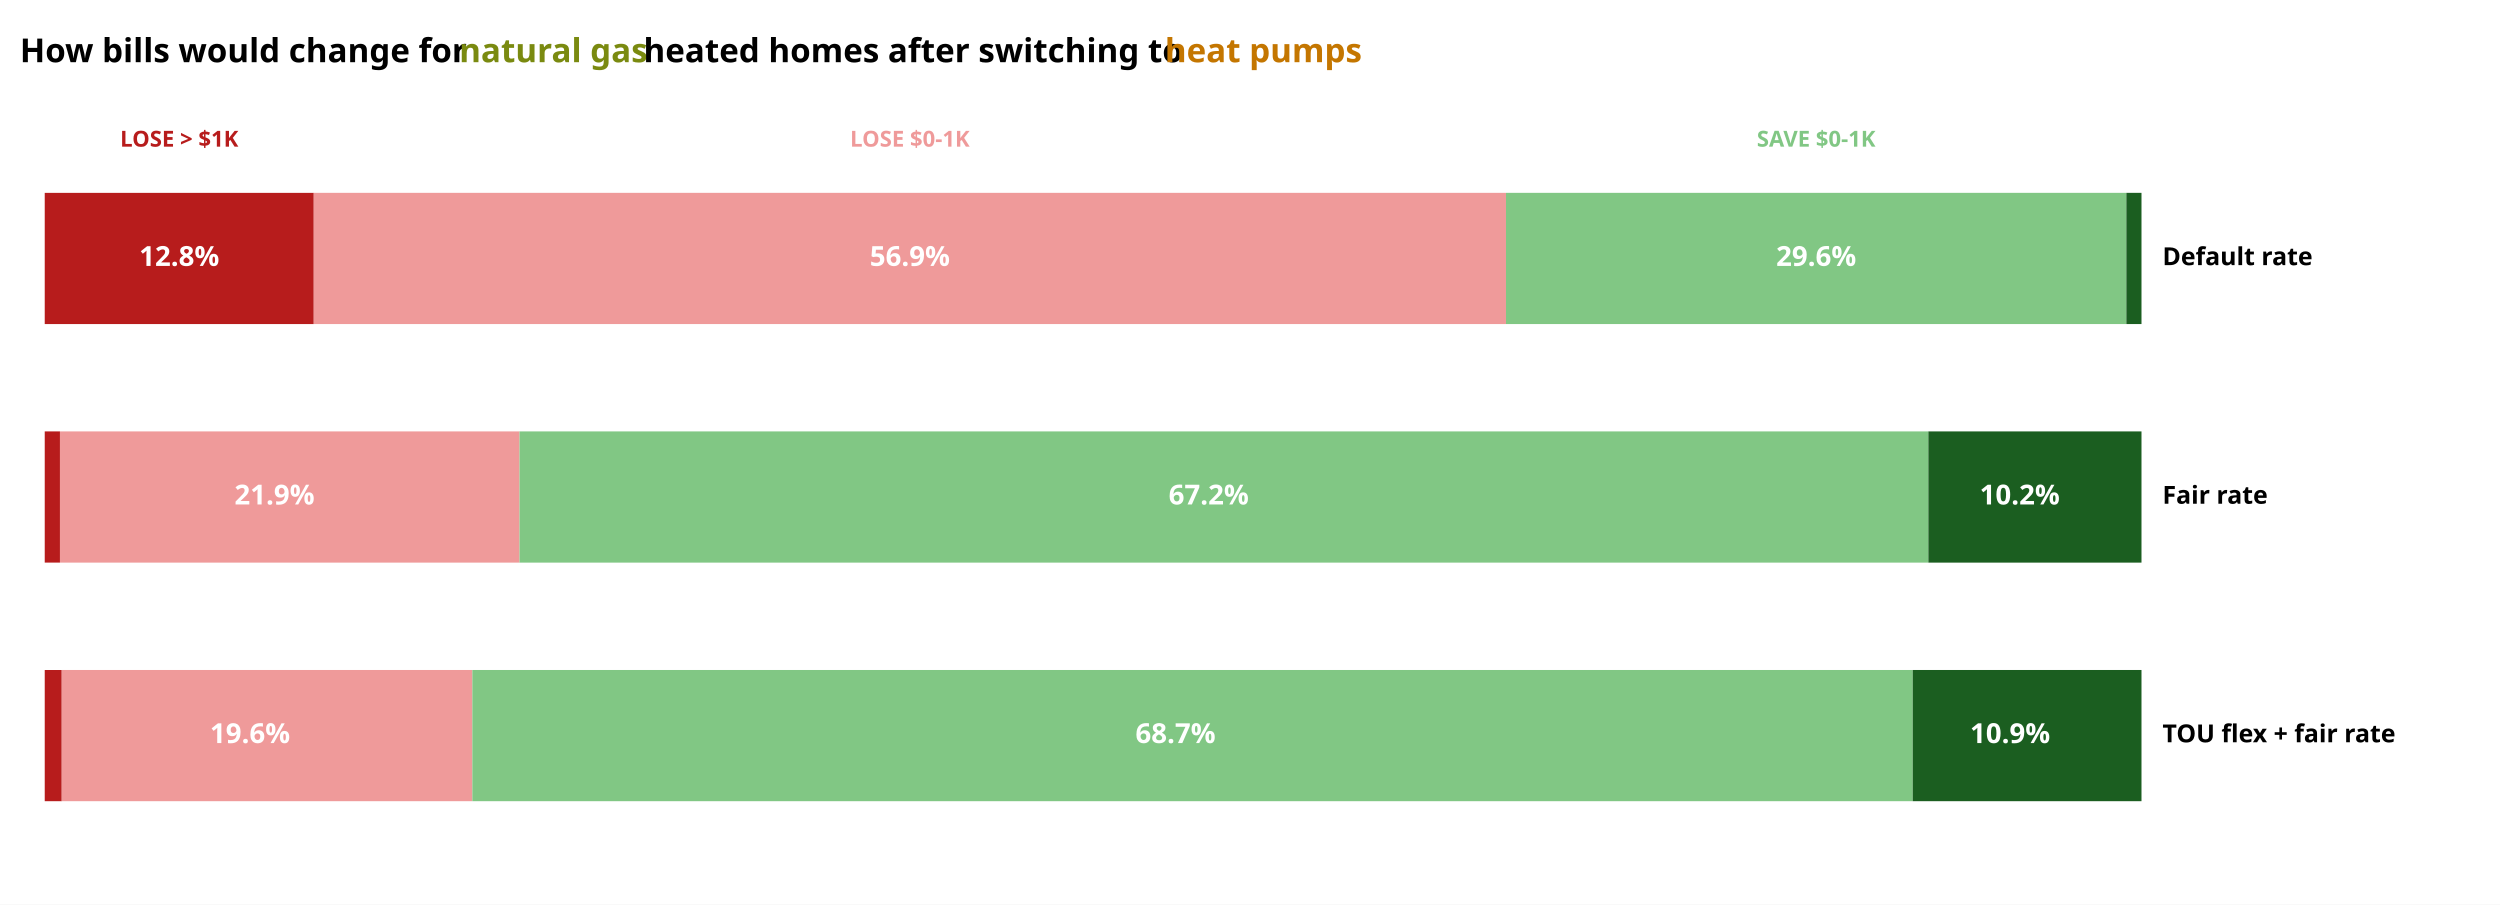
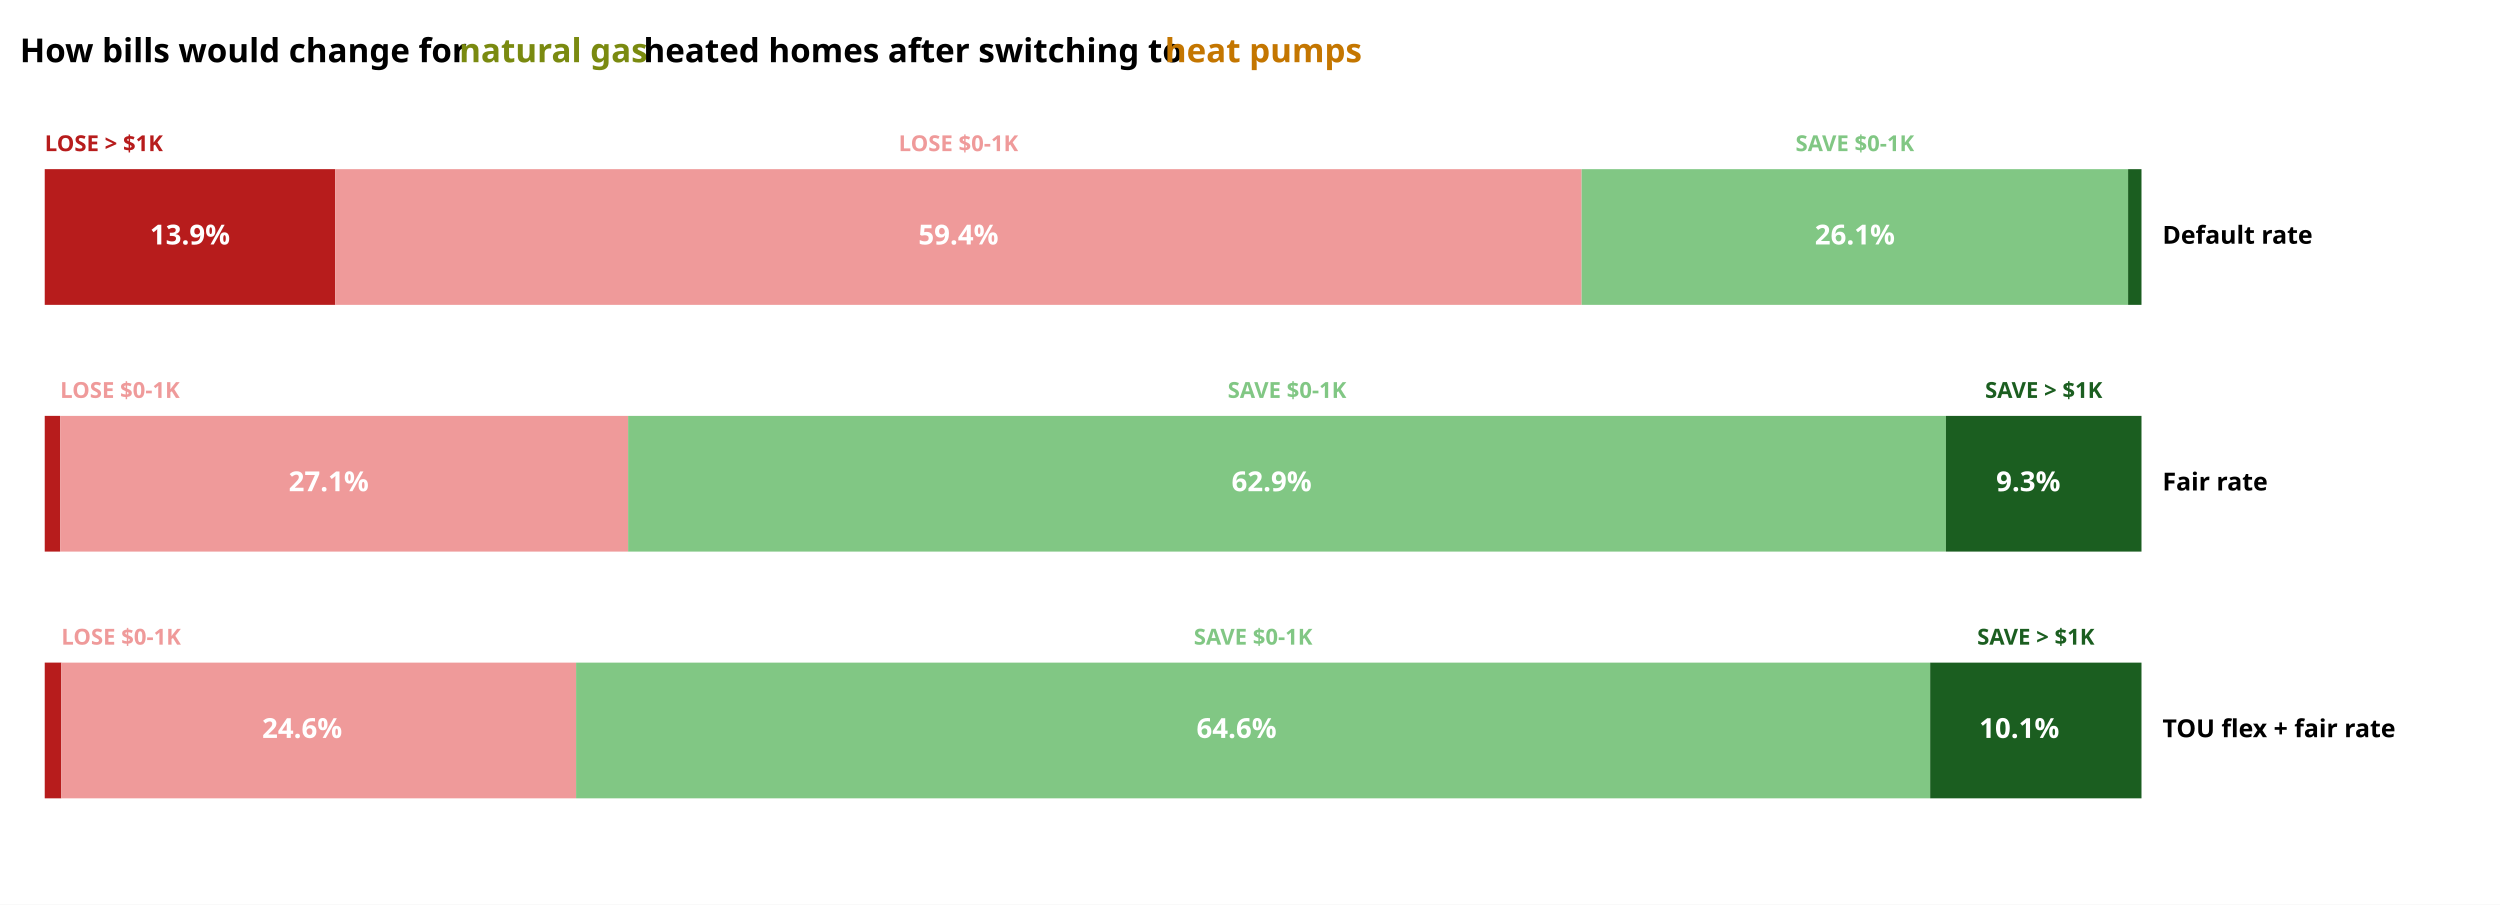
<svg xmlns="http://www.w3.org/2000/svg" width="905.4pt" height="327.6pt" viewBox="0 0 905.4 327.6" version="1.1">
  <defs>
    <style type="text/css">*{stroke-linejoin: round; stroke-linecap: butt}</style>
  </defs>
  <g id="figure_1">
    <g id="patch_1">
      <path d="M 0 327.6 L 905.4 327.6 L 905.4 0 L 0 0 z " style="fill: #ffffff" />
    </g>
    <g id="axes_1">
      <g id="patch_2">
        <path d="M 16.2 320.4 L 898.2 320.4 L 898.2 7.2 L 16.2 7.2 z " style="fill: #ffffff" />
      </g>
      <g id="matplotlib.axis_1">
        <g id="xtick_1" />
        <g id="xtick_2" />
        <g id="xtick_3" />
        <g id="xtick_4" />
        <g id="xtick_5" />
        <g id="xtick_6" />
        <g id="xtick_7" />
        <g id="xtick_8" />
      </g>
      <g id="matplotlib.axis_2">
        <g id="ytick_1" />
        <g id="ytick_2" />
        <g id="ytick_3" />
      </g>
      <g id="PolyCollection_1">
-         <path d="M 16.2 290.16 L 16.2 242.64 L 22.359 242.64 L 22.359 290.16 z " clip-path="url(#p7b52d1cdb2)" style="fill: #b71c1c" />
-         <path d="M 22.359 290.16 L 22.359 242.64 L 171.064 242.64 L 171.064 290.16 z " clip-path="url(#p7b52d1cdb2)" style="fill: #ef9a9a" />
-         <path d="M 171.064 290.16 L 171.064 242.64 L 692.71 242.64 L 692.71 290.16 z " clip-path="url(#p7b52d1cdb2)" style="fill: #81c784" />
-         <path d="M 692.71 290.16 L 692.71 242.64 L 775.563 242.64 L 775.563 290.16 z " clip-path="url(#p7b52d1cdb2)" style="fill: #1b5e20" />
-         <path d="M 16.2 203.76 L 16.2 156.24 L 21.715 156.24 L 21.715 203.76 z " clip-path="url(#p7b52d1cdb2)" style="fill: #b71c1c" />
-         <path d="M 21.715 203.76 L 21.715 156.24 L 188.149 156.24 L 188.149 203.76 z " clip-path="url(#p7b52d1cdb2)" style="fill: #ef9a9a" />
-         <path d="M 188.149 203.76 L 188.149 156.24 L 698.381 156.24 L 698.381 203.76 z " clip-path="url(#p7b52d1cdb2)" style="fill: #81c784" />
-         <path d="M 698.381 203.76 L 698.381 156.24 L 775.563 156.24 L 775.563 203.76 z " clip-path="url(#p7b52d1cdb2)" style="fill: #1b5e20" />
-         <path d="M 16.2 117.36 L 16.2 69.84 L 113.63 69.84 L 113.63 117.36 z " clip-path="url(#p7b52d1cdb2)" style="fill: #b71c1c" />
-         <path d="M 113.63 117.36 L 113.63 69.84 L 545.407 69.84 L 545.407 117.36 z " clip-path="url(#p7b52d1cdb2)" style="fill: #ef9a9a" />
-         <path d="M 545.407 117.36 L 545.407 69.84 L 770.082 69.84 L 770.082 117.36 z " clip-path="url(#p7b52d1cdb2)" style="fill: #81c784" />
-         <path d="M 770.082 117.36 L 770.082 69.84 L 775.563 69.84 L 775.563 117.36 z " clip-path="url(#p7b52d1cdb2)" style="fill: #1b5e20" />
+         <path d="M 16.2 289.125 L 16.2 239.978 L 22.202 239.978 L 22.202 289.125 z " clip-path="url(#p8ac77666e9)" style="fill: #b71c1c" />
+         <path d="M 22.202 289.125 L 22.202 239.978 L 208.635 239.978 L 208.635 289.125 z " clip-path="url(#p8ac77666e9)" style="fill: #ef9a9a" />
+         <path d="M 208.635 289.125 L 208.635 239.978 L 699.03 239.978 L 699.03 289.125 z " clip-path="url(#p8ac77666e9)" style="fill: #81c784" />
+         <path d="M 699.03 289.125 L 699.03 239.978 L 775.563 239.978 L 775.563 289.125 z " clip-path="url(#p8ac77666e9)" style="fill: #1b5e20" />
+         <path d="M 16.2 199.767 L 16.2 150.62 L 21.784 150.62 L 21.784 199.767 z " clip-path="url(#p8ac77666e9)" style="fill: #b71c1c" />
+         <path d="M 21.784 199.767 L 21.784 150.62 L 227.476 150.62 L 227.476 199.767 z " clip-path="url(#p8ac77666e9)" style="fill: #ef9a9a" />
+         <path d="M 227.476 199.767 L 227.476 150.62 L 704.739 150.62 L 704.739 199.767 z " clip-path="url(#p8ac77666e9)" style="fill: #81c784" />
+         <path d="M 704.739 199.767 L 704.739 150.62 L 775.563 150.62 L 775.563 199.767 z " clip-path="url(#p8ac77666e9)" style="fill: #1b5e20" />
+         <path d="M 16.2 110.409 L 16.2 61.262 L 121.413 61.262 L 121.413 110.409 z " clip-path="url(#p8ac77666e9)" style="fill: #b71c1c" />
+         <path d="M 121.413 110.409 L 121.413 61.262 L 572.798 61.262 L 572.798 110.409 z " clip-path="url(#p8ac77666e9)" style="fill: #ef9a9a" />
+         <path d="M 572.798 110.409 L 572.798 61.262 L 770.709 61.262 L 770.709 110.409 z " clip-path="url(#p8ac77666e9)" style="fill: #81c784" />
+         <path d="M 770.709 110.409 L 770.709 61.262 L 775.563 61.262 L 775.563 110.409 z " clip-path="url(#p8ac77666e9)" style="fill: #1b5e20" />
      </g>
      <g id="text_1">
-         <g clip-path="url(#p7b52d1cdb2)">
-           <text style="font-weight: 700; font-size: 10px; font-family: 'IBM Plex Sans'; text-anchor: middle; fill: #ffffff" x="727.978" y="269.1" transform="rotate(-0 727.9775 269.1)">10.9%</text>
+         <g clip-path="url(#p8ac77666e9)">
+           <text style="font-weight: 700; font-size: 10px; font-family: 'IBM Plex Sans'; text-anchor: middle; fill: #ffffff" x="731.294" y="267.251" transform="rotate(-0 731.2944 267.2512)">10.1%</text>
        </g>
      </g>
      <g id="text_2">
-         <g clip-path="url(#p7b52d1cdb2)">
-           <text style="font-weight: 700; font-size: 10px; font-family: 'IBM Plex Sans'; text-anchor: middle; fill: #ffffff" x="731.457" y="182.7" transform="rotate(-0 731.4574 182.7)">10.2%</text>
+         <g clip-path="url(#p8ac77666e9)">
+           <text style="font-weight: 700; font-size: 10px; font-family: 'IBM Plex Sans'; text-anchor: middle; fill: #ffffff" x="734.567" y="177.893" transform="rotate(-0 734.5668 177.8932)">9.3%</text>
        </g>
      </g>
      <g id="text_3">
-         <g clip-path="url(#p7b52d1cdb2)">
-           <text style="font-weight: 700; font-size: 10px; font-family: 'IBM Plex Sans'; text-anchor: middle; fill: #ffffff" x="425.728" y="269.1" transform="rotate(-0 425.728 269.1)">68.7%</text>
+         <g clip-path="url(#p8ac77666e9)">
+           <text style="font-weight: 700; font-size: 10px; font-family: 'IBM Plex Sans'; text-anchor: middle; fill: #ffffff" x="447.83" y="267.251" transform="rotate(-0 447.8303 267.2512)">64.6%</text>
        </g>
      </g>
      <g id="text_4">
-         <g clip-path="url(#p7b52d1cdb2)">
-           <text style="font-weight: 700; font-size: 10px; font-family: 'IBM Plex Sans'; text-anchor: middle; fill: #ffffff" x="437.75" y="182.7" transform="rotate(-0 437.7502 182.7)">67.2%</text>
+         <g clip-path="url(#p8ac77666e9)">
+           <text style="font-weight: 700; font-size: 10px; font-family: 'IBM Plex Sans'; text-anchor: middle; fill: #ffffff" x="460.523" y="177.893" transform="rotate(-0 460.5234 177.8932)">62.9%</text>
        </g>
      </g>
      <g id="text_5">
-         <g clip-path="url(#p7b52d1cdb2)">
-           <text style="font-weight: 700; font-size: 10px; font-family: 'IBM Plex Sans'; text-anchor: middle; fill: #ffffff" x="657.744" y="96.3" transform="rotate(-0 657.7441 96.3)">29.6%</text>
+         <g clip-path="url(#p8ac77666e9)">
+           <text style="font-weight: 700; font-size: 10px; font-family: 'IBM Plex Sans'; text-anchor: middle; fill: #ffffff" x="671.754" y="88.535" transform="rotate(-0 671.7538 88.53509)">26.1%</text>
        </g>
      </g>
      <g id="text_6">
-         <g clip-path="url(#p7b52d1cdb2)">
-           <text style="font-weight: 700; font-size: 10px; font-family: 'IBM Plex Sans'; text-anchor: middle; fill: #ffffff" x="90.552" y="269.1" transform="rotate(-0 90.55236 269.1)">19.6%</text>
+         <g clip-path="url(#p8ac77666e9)">
+           <text style="font-weight: 700; font-size: 10px; font-family: 'IBM Plex Sans'; text-anchor: middle; fill: #ffffff" x="109.416" y="267.251" transform="rotate(-0 109.4164 267.2512)">24.6%</text>
        </g>
      </g>
      <g id="text_7">
-         <g clip-path="url(#p7b52d1cdb2)">
-           <text style="font-weight: 700; font-size: 10px; font-family: 'IBM Plex Sans'; text-anchor: middle; fill: #ffffff" x="99.417" y="182.7" transform="rotate(-0 99.417 182.7)">21.9%</text>
+         <g clip-path="url(#p8ac77666e9)">
+           <text style="font-weight: 700; font-size: 10px; font-family: 'IBM Plex Sans'; text-anchor: middle; fill: #ffffff" x="119.046" y="177.893" transform="rotate(-0 119.0459 177.8932)">27.1%</text>
        </g>
      </g>
      <g id="text_8">
-         <g clip-path="url(#p7b52d1cdb2)">
-           <text style="font-weight: 700; font-size: 10px; font-family: 'IBM Plex Sans'; text-anchor: middle; fill: #ffffff" x="329.518" y="96.3" transform="rotate(-0 329.5182 96.3)">56.9%</text>
+         <g clip-path="url(#p8ac77666e9)">
+           <text style="font-weight: 700; font-size: 10px; font-family: 'IBM Plex Sans'; text-anchor: middle; fill: #ffffff" x="347.106" y="88.535" transform="rotate(-0 347.1057 88.53509)">59.4%</text>
        </g>
      </g>
      <g id="text_9">
-         <g clip-path="url(#p7b52d1cdb2)">
-           <text style="font-weight: 700; font-size: 10px; font-family: 'IBM Plex Sans'; text-anchor: middle; fill: #ffffff" x="64.915" y="96.3" transform="rotate(-0 64.91491 96.3)">12.8%</text>
+         <g clip-path="url(#p8ac77666e9)">
+           <text style="font-weight: 700; font-size: 10px; font-family: 'IBM Plex Sans'; text-anchor: middle; fill: #ffffff" x="68.807" y="88.535" transform="rotate(-0 68.80655 88.53509)">13.9%</text>
        </g>
      </g>
      <g id="text_10">
-         <g clip-path="url(#p7b52d1cdb2)">
-           <text style="font-weight: 700; font-size: 8px; font-family: 'IBM Plex Sans'; text-anchor: middle; fill: #b71c1c" x="64.915" y="53.12" transform="rotate(-0 64.91491 53.12)">LOSE &gt; $1K</text>
+         <g clip-path="url(#p8ac77666e9)">
+           <text style="font-weight: 700; font-size: 8px; font-family: 'IBM Plex Sans'; text-anchor: start; fill: #b71c1c" x="16.2" y="54.747" transform="rotate(-0 16.2 54.74693)">LOSE &gt; $1K</text>
        </g>
      </g>
      <g id="text_11">
-         <g clip-path="url(#p7b52d1cdb2)">
-           <text style="font-weight: 700; font-size: 8px; font-family: 'IBM Plex Sans'; text-anchor: middle; fill: #ef9a9a" x="329.518" y="53.12" transform="rotate(-0 329.5182 53.12)">LOSE $0-1K</text>
+         <g clip-path="url(#p8ac77666e9)">
+           <text style="font-weight: 700; font-size: 8px; font-family: 'IBM Plex Sans'; text-anchor: start; fill: #ef9a9a" x="21.784" y="144.105" transform="rotate(-0 21.78429 144.105)">LOSE $0-1K</text>
        </g>
      </g>
      <g id="text_12">
-         <g clip-path="url(#p7b52d1cdb2)">
-           <text style="font-weight: 700; font-size: 8px; font-family: 'IBM Plex Sans'; text-anchor: middle; fill: #81c784" x="657.744" y="53.12" transform="rotate(-0 657.7441 53.12)">SAVE $0-1K</text>
+         <g clip-path="url(#p8ac77666e9)">
+           <text style="font-weight: 700; font-size: 8px; font-family: 'IBM Plex Sans'; text-anchor: start; fill: #ef9a9a" x="22.202" y="233.463" transform="rotate(-0 22.20204 233.4631)">LOSE $0-1K</text>
        </g>
      </g>
      <g id="text_13">
-         <g clip-path="url(#p7b52d1cdb2)">
-           <text style="font-weight: 700; font-size: 9px; font-family: 'IBM Plex Sans'; text-anchor: start" x="783.157" y="96.03" transform="rotate(-0 783.1565 96.03)">Default rate</text>
+         <g clip-path="url(#p8ac77666e9)">
+           <text style="font-weight: 700; font-size: 8px; font-family: 'IBM Plex Sans'; text-anchor: middle; fill: #1b5e20" x="740.151" y="144.105" transform="rotate(-0 740.1511 144.105)">SAVE &gt; $1K</text>
        </g>
      </g>
      <g id="text_14">
-         <g clip-path="url(#p7b52d1cdb2)">
-           <text style="font-weight: 700; font-size: 9px; font-family: 'IBM Plex Sans'; text-anchor: start" x="783.157" y="182.43" transform="rotate(-0 783.1565 182.43)">Fair rate</text>
+         <g clip-path="url(#p8ac77666e9)">
+           <text style="font-weight: 700; font-size: 8px; font-family: 'IBM Plex Sans'; text-anchor: middle; fill: #1b5e20" x="737.296" y="233.463" transform="rotate(-0 737.2964 233.4631)">SAVE &gt; $1K</text>
        </g>
      </g>
      <g id="text_15">
-         <g clip-path="url(#p7b52d1cdb2)">
-           <text style="font-weight: 700; font-size: 9px; font-family: 'IBM Plex Sans'; text-anchor: start" x="783.157" y="268.83" transform="rotate(-0 783.1565 268.83)">TOU flex + fair rate</text>
+         <g clip-path="url(#p8ac77666e9)">
+           <text style="font-weight: 700; font-size: 8px; font-family: 'IBM Plex Sans'; text-anchor: middle; fill: #81c784" x="671.754" y="54.747" transform="rotate(-0 671.7538 54.74693)">SAVE $0-1K</text>
+         </g>
+       </g>
+       <g id="text_16">
+         <g clip-path="url(#p8ac77666e9)">
+           <text style="font-weight: 700; font-size: 8px; font-family: 'IBM Plex Sans'; text-anchor: middle; fill: #81c784" x="466.108" y="144.105" transform="rotate(-0 466.1077 144.105)">SAVE $0-1K</text>
+         </g>
+       </g>
+       <g id="text_17">
+         <g clip-path="url(#p8ac77666e9)">
+           <text style="font-weight: 700; font-size: 8px; font-family: 'IBM Plex Sans'; text-anchor: middle; fill: #81c784" x="453.832" y="233.463" transform="rotate(-0 453.8324 233.4631)">SAVE $0-1K</text>
+         </g>
+       </g>
+       <g id="text_18">
+         <g clip-path="url(#p8ac77666e9)">
+           <text style="font-weight: 700; font-size: 8px; font-family: 'IBM Plex Sans'; text-anchor: middle; fill: #ef9a9a" x="347.106" y="54.747" transform="rotate(-0 347.1057 54.74693)">LOSE $0-1K</text>
+         </g>
+       </g>
+       <g id="text_19">
+         <g clip-path="url(#p8ac77666e9)">
+           <text style="font-weight: 700; font-size: 9px; font-family: 'IBM Plex Sans'; text-anchor: start" x="783.157" y="88.265" transform="rotate(-0 783.1565 88.26509)">Default rate</text>
+         </g>
+       </g>
+       <g id="text_20">
+         <g clip-path="url(#p8ac77666e9)">
+           <text style="font-weight: 700; font-size: 9px; font-family: 'IBM Plex Sans'; text-anchor: start" x="783.157" y="177.623" transform="rotate(-0 783.1565 177.6232)">Fair rate</text>
+         </g>
+       </g>
+       <g id="text_21">
+         <g clip-path="url(#p8ac77666e9)">
+           <text style="font-weight: 700; font-size: 9px; font-family: 'IBM Plex Sans'; text-anchor: start" x="783.157" y="266.981" transform="rotate(-0 783.1565 266.9812)">TOU flex + fair rate</text>
        </g>
      </g>
    </g>
-     <g id="text_16">
+     <g id="text_22">
      <text style="font-weight: 700; font-size: 12px; font-family: 'GT Planar'; text-anchor: start" x="7.2" y="22.536" transform="rotate(-0 7.2 22.536)">How bills would change for</text>
    </g>
-     <g id="text_17">
+     <g id="text_23">
      <text style="font-weight: 700; font-size: 12px; font-family: 'GT Planar'; text-anchor: start; fill: #7a8a10" x="166.294" y="22.536" transform="rotate(-0 166.2937 22.536)">natural gas</text>
    </g>
-     <g id="text_18">
+     <g id="text_24">
      <text style="font-weight: 700; font-size: 12px; font-family: 'GT Planar'; text-anchor: start" x="233.044" y="22.536" transform="rotate(-0 233.0437 22.536)">heated homes after switching to</text>
    </g>
-     <g id="text_19">
+     <g id="text_25">
      <text style="font-weight: 700; font-size: 12px; font-family: 'GT Planar'; text-anchor: start; fill: #c47600" x="421.856" y="22.536" transform="rotate(-0 421.8562 22.536)">heat pumps</text>
    </g>
  </g>
  <defs>
-     <clipPath id="p7b52d1cdb2">
+     <clipPath id="p8ac77666e9">
      <rect x="16.2" y="7.2" width="882" height="313.2" />
    </clipPath>
  </defs>
</svg>
